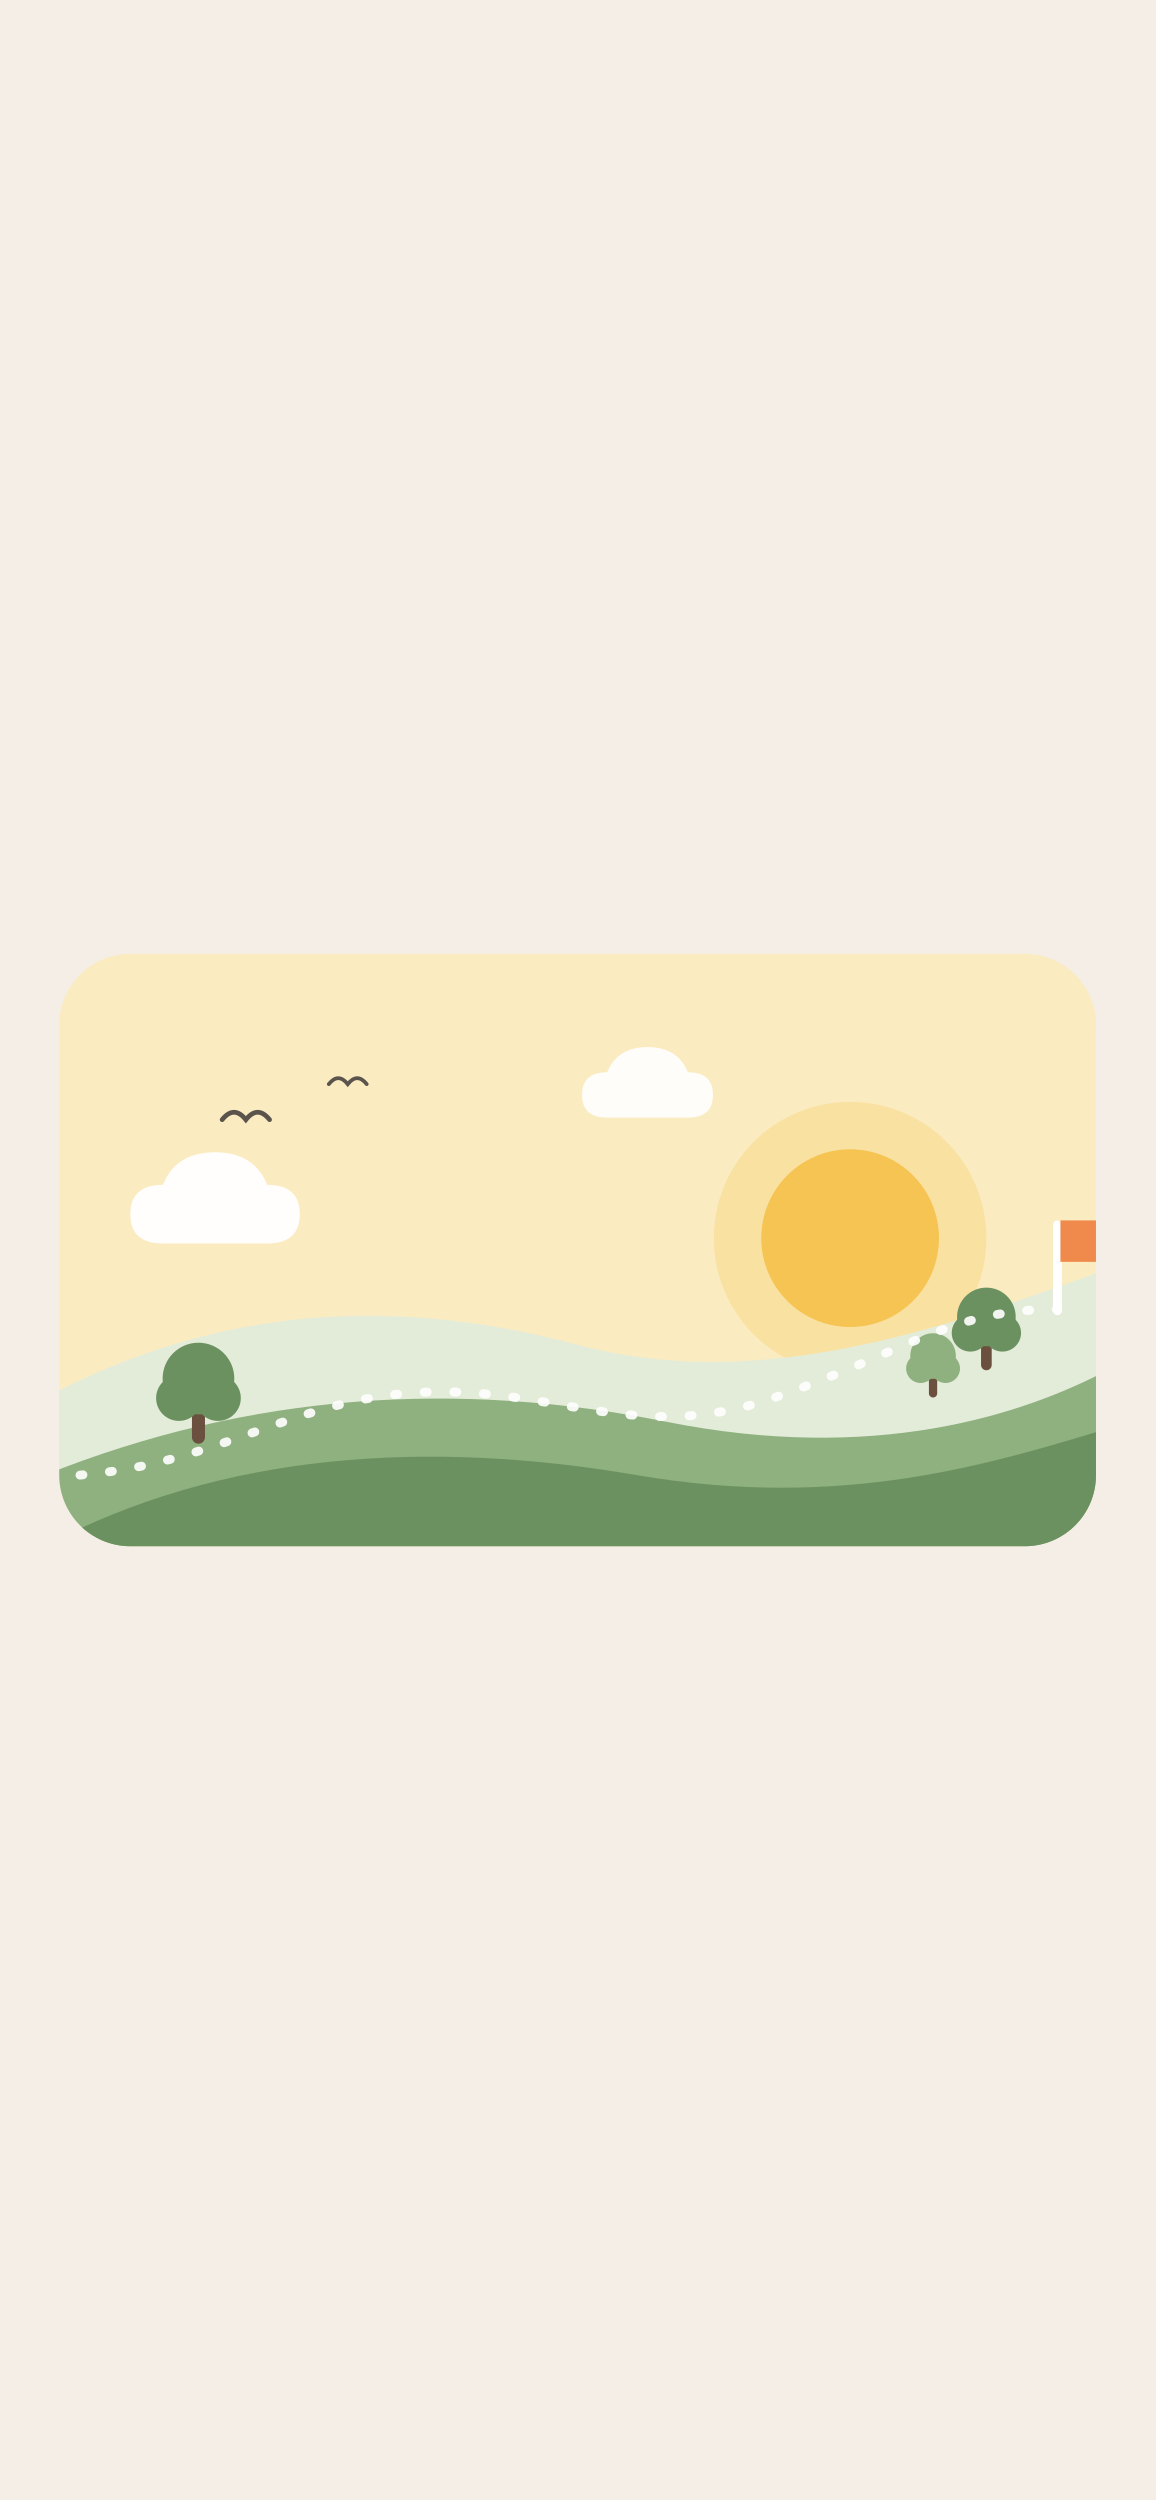
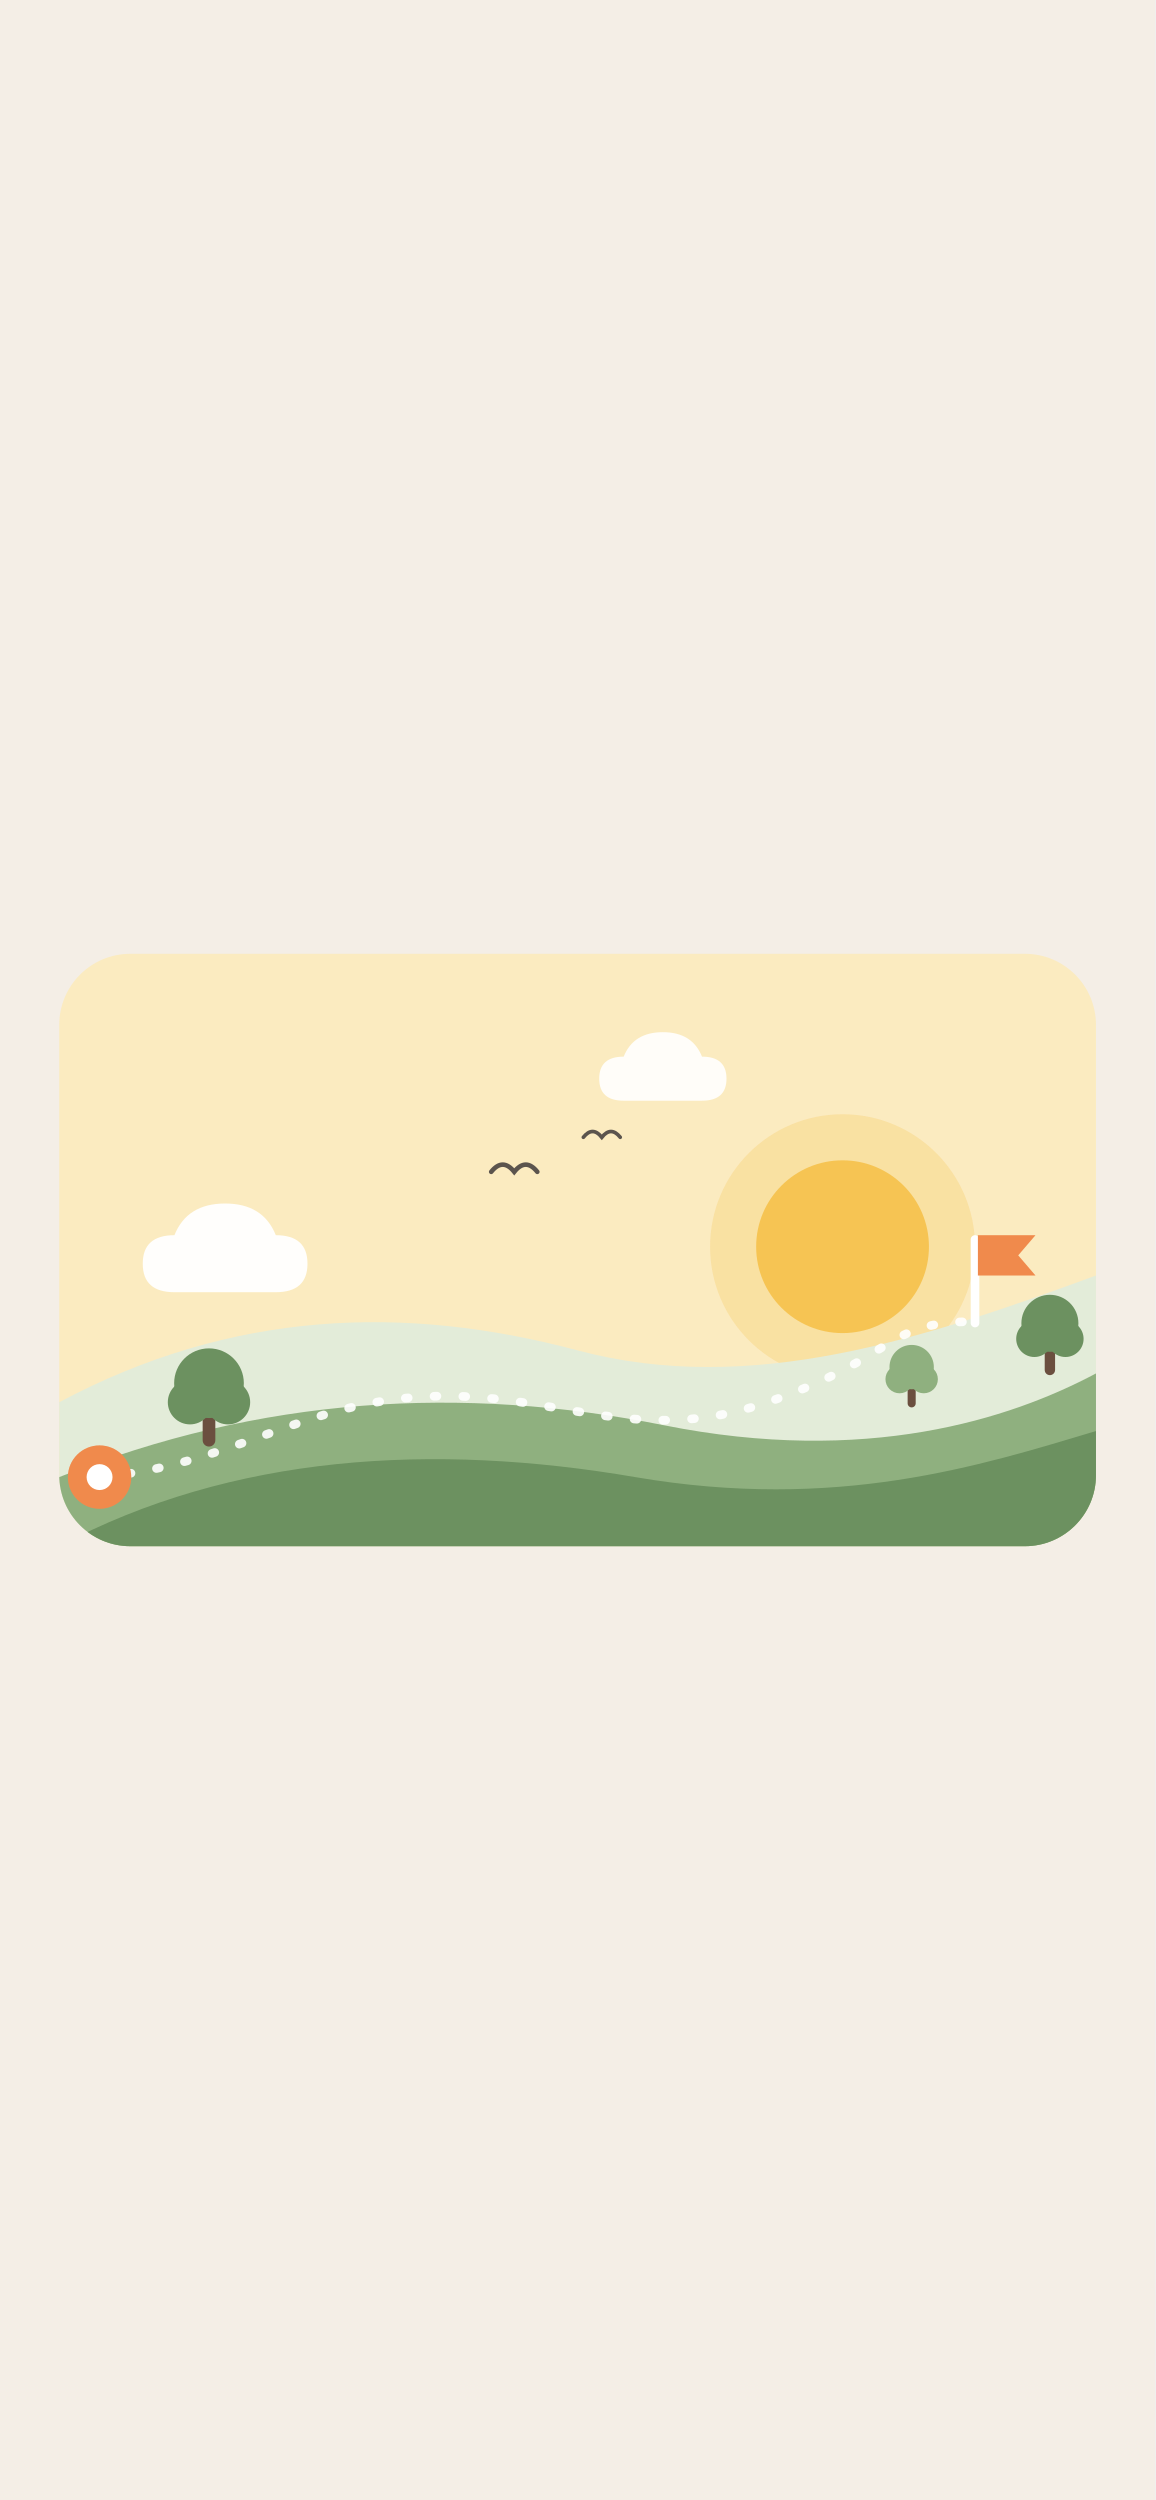
<svg xmlns="http://www.w3.org/2000/svg" width="1170" height="2532">
  <defs>
    <clipPath id="card">
      <rect x="60" y="966" width="1050" height="600" rx="72" />
    </clipPath>
  </defs>
  <rect width="1170" height="2532" fill="#f4eee6" />
  <g clip-path="url(#card)">
-     <svg x="60" y="966" width="1050" height="600" viewBox="0 0 360 200" preserveAspectRatio="xMidYMax slice">
-       <rect width="360" height="200" fill="#fbebc0" />
-       <g class="sun">
-         <circle cx="272" cy="96" r="46" fill="#f6c453" opacity="0.28" />
-         <circle cx="272" cy="96" r="30" fill="#f6c453" />
-       </g>
-       <path d="M60 56q4-5 8 0q4-5 8 0" transform="translate(60 56) scale(1) translate(-60 -56)" fill="none" stroke="#5b544d" stroke-width="1.6" stroke-linecap="round" />
-       <path d="M96 44q4-5 8 0q4-5 8 0" transform="translate(96 44) scale(0.8) translate(-96 -44)" fill="none" stroke="#5b544d" stroke-width="1.6" stroke-linecap="round" />
-       <g transform="translate(40 78) scale(1.1)" opacity="0.95">
-         <path d="M0 18q-10 0-10-9t10-9q4-10 16-10t16 10q10 0 10 9t-10 9z" fill="#ffffff" />
-       </g>
-       <g transform="translate(190 40) scale(0.85)" opacity="0.9">
-         <path d="M0 18q-10 0-10-9t10-9q4-10 16-10t16 10q10 0 10 9t-10 9z" fill="#ffffff" />
-       </g>
-       <path d="M0 150C60 118 120 116 180 132S300 128 360 106V200H0z" fill="#e3ecd9" />
-       <path d="M0 176C70 148 140 144 210 158S330 156 360 140V200H0z" fill="#8fb07f" opacity="1" />
-       <path d="M0 200C60 168 130 164 200 176S320 172 360 160V200z" fill="#6c9160" />
-       <g transform="translate(52 150) scale(1.1)">
-         <rect x="-2" y="0" width="4" height="14" rx="2" fill="#6b4f3f" />
-         <circle cx="0" cy="-6" r="11" fill="#6c9160" />
-         <circle cx="-6" cy="0" r="7" fill="#6c9160" />
-         <circle cx="6" cy="0" r="7" fill="#6c9160" />
-       </g>
-       <g transform="translate(318 128) scale(0.9)">
-         <rect x="-2" y="0" width="4" height="14" rx="2" fill="#6b4f3f" />
-         <circle cx="0" cy="-6" r="11" fill="#6c9160" />
-         <circle cx="-6" cy="0" r="7" fill="#6c9160" />
-         <circle cx="6" cy="0" r="7" fill="#6c9160" />
-       </g>
-       <g transform="translate(300 140) scale(0.7)">
-         <rect x="-2" y="0" width="4" height="14" rx="2" fill="#6b4f3f" />
-         <circle cx="0" cy="-6" r="11" fill="#8fb07f" />
-         <circle cx="-6" cy="0" r="7" fill="#8fb07f" />
-         <circle cx="6" cy="0" r="7" fill="#8fb07f" />
-       </g>
-       <path d="M12 176C60 172 84 150 128 148S200 166 246 150s60-30 96-30" fill="none" stroke="#ffffff" stroke-width="3" stroke-linecap="round" stroke-dasharray="1 9" opacity=".9" />
-       <g class="flag" transform="translate(342 120)">
-         <rect x="-1.5" y="-30" width="3" height="32" rx="1.5" fill="#ffffff" />
-         <path d="M1 -30h20l-6 7 6 7H1z" fill="#f08a4c" />
-       </g>
-       <g class="walker ">
-         <circle r="11" fill="#f08a4c" />
-         <circle r="11" fill="#f08a4c" class="pulse" opacity=".35" />
-         <circle r="4.5" fill="#ffffff" />
+     <svg x="60" y="966" width="1050" height="600" viewBox="0 0 360 310" preserveAspectRatio="xMidYMax slice">
+       <rect width="360" height="310" fill="#fbebc0" />
+       <g transform="translate(0 110)">
+         <g class="sun">
+           <circle cx="272" cy="96" r="46" fill="#f6c453" opacity="0.28" />
+           <circle cx="272" cy="96" r="30" fill="#f6c453" />
+         </g>
+         <path d="M0 0q4-5 8 0q4-5 8 0" transform="translate(150 70) scale(1)" fill="none" stroke="#5b544d" stroke-width="1.6" stroke-linecap="round" />
+         <path d="M0 0q4-5 8 0q4-5 8 0" transform="translate(182 58) scale(0.8)" fill="none" stroke="#5b544d" stroke-width="1.6" stroke-linecap="round" />
+         <g transform="translate(40 92) scale(1.1)" opacity="0.95">
+           <path d="M0 18q-10 0-10-9t10-9q4-10 16-10t16 10q10 0 10 9t-10 9z" fill="#ffffff" />
+         </g>
+         <g transform="translate(196 30) scale(0.85)" opacity="0.9">
+           <path d="M0 18q-10 0-10-9t10-9q4-10 16-10t16 10q10 0 10 9t-10 9z" fill="#ffffff" />
+         </g>
+         <path d="M0 150C60 118 120 116 180 132S300 128 360 106V200H0z" fill="#e3ecd9" />
+         <path d="M0 176C70 148 140 144 210 158S330 156 360 140V200H0z" fill="#8fb07f" opacity="1" />
+         <path d="M0 200C60 168 130 164 200 176S320 172 360 160V200z" fill="#6c9160" />
+         <g transform="translate(52 150) scale(1.1)">
+           <rect x="-2" y="0" width="4" height="14" rx="2" fill="#6b4f3f" />
+           <circle cx="0" cy="-6" r="11" fill="#6c9160" />
+           <circle cx="-6" cy="0" r="7" fill="#6c9160" />
+           <circle cx="6" cy="0" r="7" fill="#6c9160" />
+         </g>
+         <g transform="translate(344 128) scale(0.9)">
+           <rect x="-2" y="0" width="4" height="14" rx="2" fill="#6b4f3f" />
+           <circle cx="0" cy="-6" r="11" fill="#6c9160" />
+           <circle cx="-6" cy="0" r="7" fill="#6c9160" />
+           <circle cx="6" cy="0" r="7" fill="#6c9160" />
+         </g>
+         <g transform="translate(296 142) scale(0.7)">
+           <rect x="-2" y="0" width="4" height="14" rx="2" fill="#6b4f3f" />
+           <circle cx="0" cy="-6" r="11" fill="#8fb07f" />
+           <circle cx="-6" cy="0" r="7" fill="#8fb07f" />
+           <circle cx="6" cy="0" r="7" fill="#8fb07f" />
+         </g>
+         <path d="M14 176C60 172 84 150 128 148S200 166 246 150s40-28 72-28" fill="none" stroke="#ffffff" stroke-width="3" stroke-linecap="round" stroke-dasharray="1 9" opacity=".9" />
+         <g class="flag" transform="translate(318 122)">
+           <rect x="-1.5" y="-30" width="3" height="32" rx="1.5" fill="#ffffff" />
+           <path d="M1 -30h20l-6 7 6 7H1z" fill="#f08a4c" />
+         </g>
+         <g class="walker " style="transform:translate(14px,176px)">
+           <circle r="11" fill="#f08a4c" />
+           <circle r="11" fill="#f08a4c" class="pulse" opacity=".35" />
+           <circle r="4.5" fill="#ffffff" />
+         </g>
      </g>
    </svg>
  </g>
</svg>
